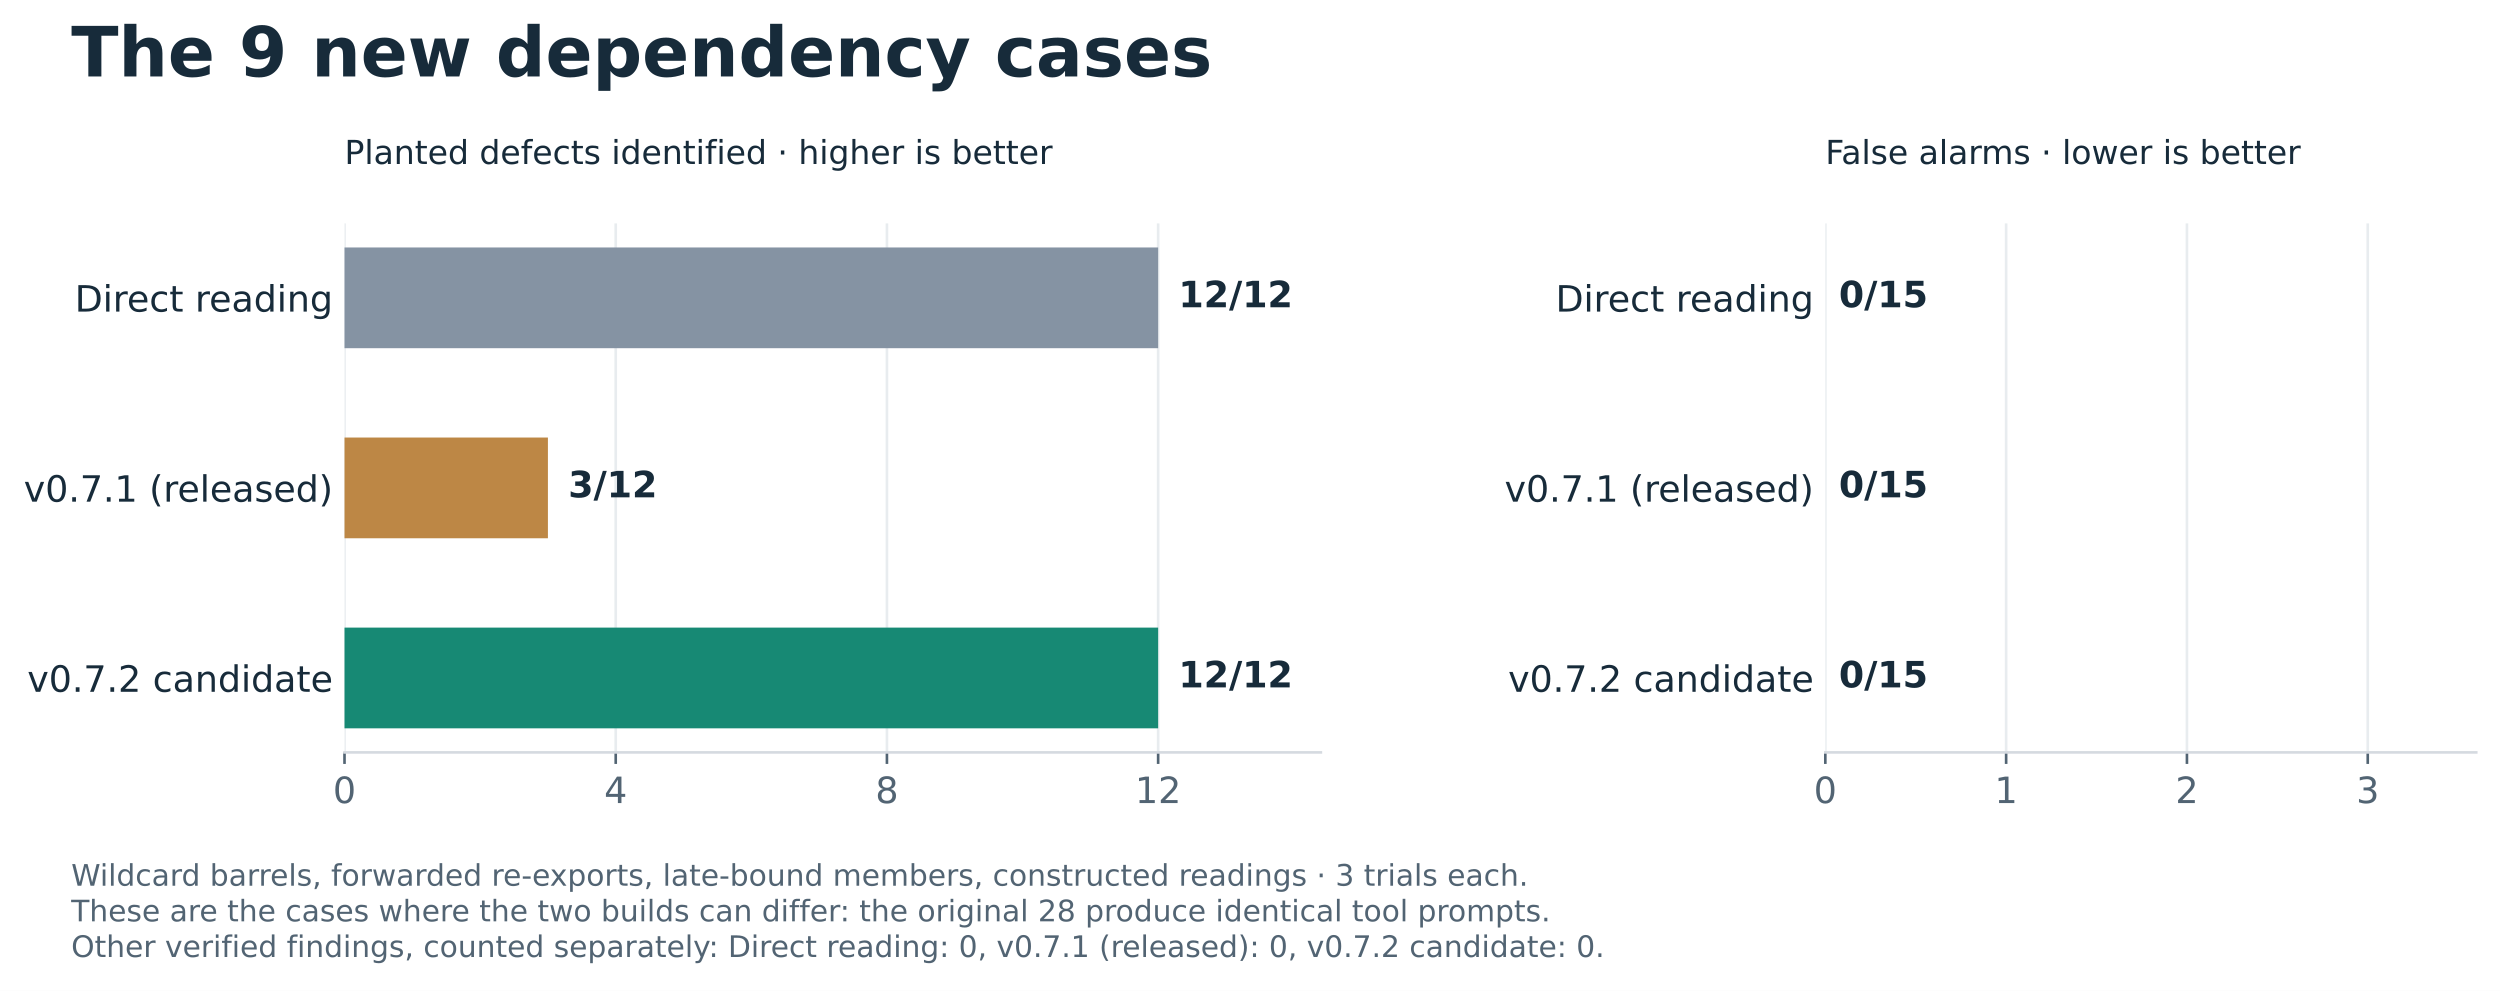
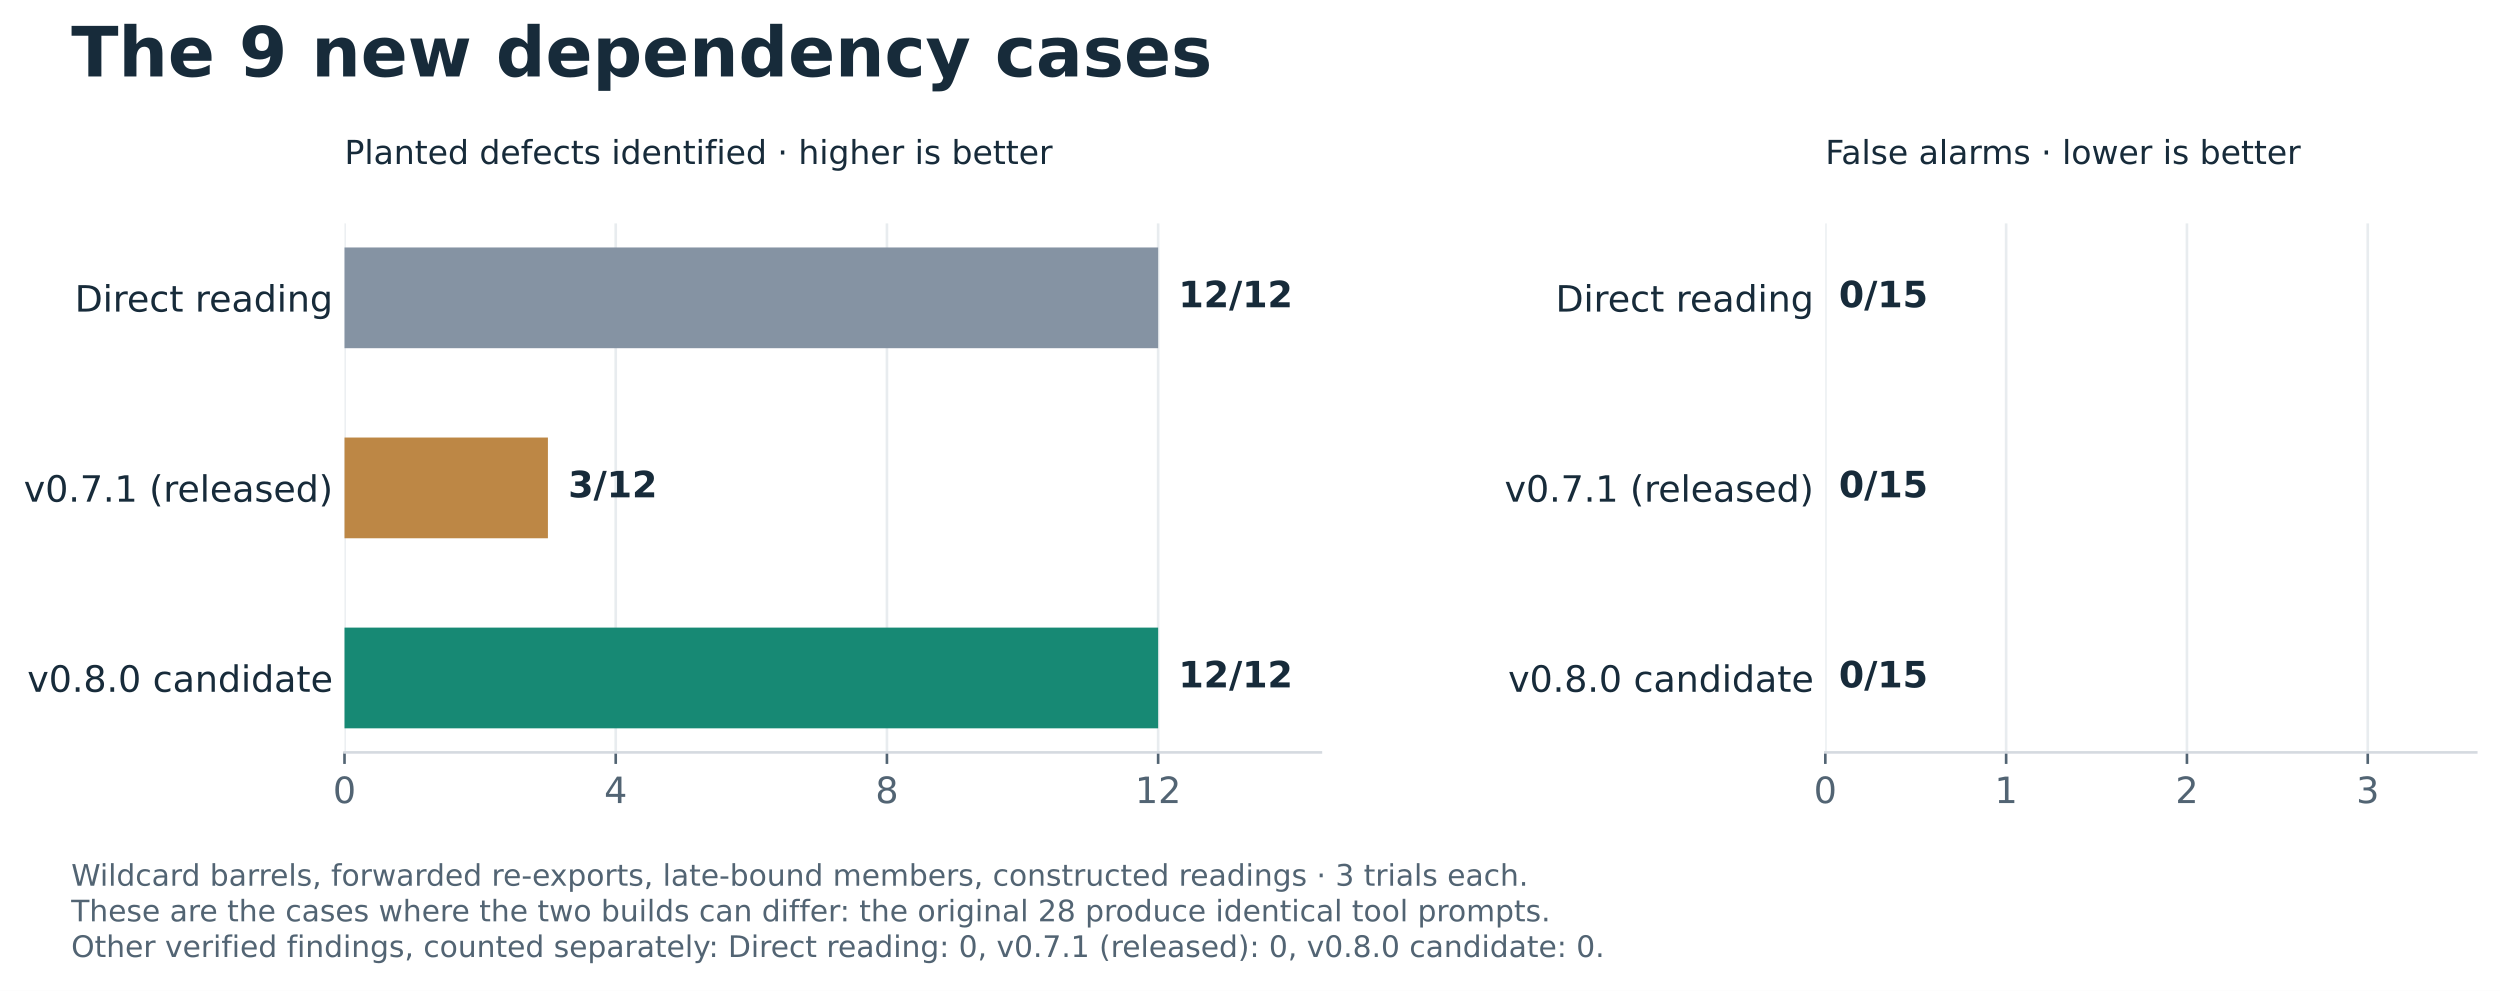
<svg xmlns="http://www.w3.org/2000/svg" xmlns:xlink="http://www.w3.org/1999/xlink" width="757.414pt" height="300.207pt" viewBox="0 0 757.414 300.207" version="1.1">
  <defs>
    <style type="text/css">*{stroke-linejoin: round; stroke-linecap: butt}</style>
  </defs>
  <g id="figure_1">
    <g id="patch_1">
      <path d="M 0 300.207 L 757.414 300.207 L 757.414 0 L 0 0 z " style="fill: #ffffff" />
    </g>
    <g id="axes_1">
      <g id="patch_2">
        <path d="M 104.374 227.952 L 400.178 227.952 L 400.178 67.68 L 104.374 67.68 z " style="fill: #ffffff" />
      </g>
      <g id="matplotlib.axis_1">
        <g id="xtick_1">
          <g id="line2d_1">
-             <path d="M 104.374 227.952 L 104.374 67.68 " clip-path="url(#pcfc1a5471c)" style="fill: none; stroke: #e8ecef; stroke-width: 0.8; stroke-linecap: square" />
+             <path d="M 104.374 227.952 L 104.374 67.68 " clip-path="url(#p822e5e16ba)" style="fill: none; stroke: #e8ecef; stroke-width: 0.8; stroke-linecap: square" />
          </g>
          <g id="line2d_2">
            <defs>
-               <path id="m4192faadbc" d="M 0 0 L 0 3.5 " style="stroke: #526473; stroke-width: 0.8" />
+               <path id="m3921307284" d="M 0 0 L 0 3.5 " style="stroke: #526473; stroke-width: 0.8" />
            </defs>
            <g>
-               <use xlink:href="#m4192faadbc" x="104.374" y="227.952" style="fill: #526473; stroke: #526473; stroke-width: 0.8" />
+               <use xlink:href="#m3921307284" x="104.374" y="227.952" style="fill: #526473; stroke: #526473; stroke-width: 0.8" />
            </g>
          </g>
          <g id="text_1">
            <text style="font-size: 11px; font-family: 'DejaVu Sans'; text-anchor: middle; fill: #526473" x="104.374" y="243.309" transform="rotate(-0 104.3736 243.3094)">0</text>
          </g>
        </g>
        <g id="xtick_2">
          <g id="line2d_3">
-             <path d="M 186.542 227.952 L 186.542 67.68 " clip-path="url(#pcfc1a5471c)" style="fill: none; stroke: #e8ecef; stroke-width: 0.8; stroke-linecap: square" />
+             <path d="M 186.542 227.952 L 186.542 67.68 " clip-path="url(#p822e5e16ba)" style="fill: none; stroke: #e8ecef; stroke-width: 0.8; stroke-linecap: square" />
          </g>
          <g id="line2d_4">
            <g>
-               <use xlink:href="#m4192faadbc" x="186.542" y="227.952" style="fill: #526473; stroke: #526473; stroke-width: 0.8" />
+               <use xlink:href="#m3921307284" x="186.542" y="227.952" style="fill: #526473; stroke: #526473; stroke-width: 0.8" />
            </g>
          </g>
          <g id="text_2">
            <text style="font-size: 11px; font-family: 'DejaVu Sans'; text-anchor: middle; fill: #526473" x="186.542" y="243.309" transform="rotate(-0 186.5415 243.3094)">4</text>
          </g>
        </g>
        <g id="xtick_3">
          <g id="line2d_5">
-             <path d="M 268.709 227.952 L 268.709 67.68 " clip-path="url(#pcfc1a5471c)" style="fill: none; stroke: #e8ecef; stroke-width: 0.8; stroke-linecap: square" />
+             <path d="M 268.709 227.952 L 268.709 67.68 " clip-path="url(#p822e5e16ba)" style="fill: none; stroke: #e8ecef; stroke-width: 0.8; stroke-linecap: square" />
          </g>
          <g id="line2d_6">
            <g>
-               <use xlink:href="#m4192faadbc" x="268.709" y="227.952" style="fill: #526473; stroke: #526473; stroke-width: 0.8" />
+               <use xlink:href="#m3921307284" x="268.709" y="227.952" style="fill: #526473; stroke: #526473; stroke-width: 0.8" />
            </g>
          </g>
          <g id="text_3">
            <text style="font-size: 11px; font-family: 'DejaVu Sans'; text-anchor: middle; fill: #526473" x="268.709" y="243.309" transform="rotate(-0 268.7095 243.3094)">8</text>
          </g>
        </g>
        <g id="xtick_4">
          <g id="line2d_7">
-             <path d="M 350.877 227.952 L 350.877 67.68 " clip-path="url(#pcfc1a5471c)" style="fill: none; stroke: #e8ecef; stroke-width: 0.8; stroke-linecap: square" />
+             <path d="M 350.877 227.952 L 350.877 67.68 " clip-path="url(#p822e5e16ba)" style="fill: none; stroke: #e8ecef; stroke-width: 0.8; stroke-linecap: square" />
          </g>
          <g id="line2d_8">
            <g>
-               <use xlink:href="#m4192faadbc" x="350.877" y="227.952" style="fill: #526473; stroke: #526473; stroke-width: 0.8" />
+               <use xlink:href="#m3921307284" x="350.877" y="227.952" style="fill: #526473; stroke: #526473; stroke-width: 0.8" />
            </g>
          </g>
          <g id="text_4">
            <text style="font-size: 11px; font-family: 'DejaVu Sans'; text-anchor: middle; fill: #526473" x="350.877" y="243.309" transform="rotate(-0 350.8774 243.3094)">12</text>
          </g>
        </g>
      </g>
      <g id="matplotlib.axis_2">
        <g id="ytick_1">
          <g id="line2d_9" />
          <g id="text_5">
            <text style="font-size: 11px; font-family: 'DejaVu Sans'; text-anchor: end; fill: #172b3a" x="100.874" y="94.405" transform="rotate(-0 100.8736 94.40549)">Direct reading</text>
          </g>
        </g>
        <g id="ytick_2">
          <g id="line2d_10" />
          <g id="text_6">
            <text style="font-size: 11px; font-family: 'DejaVu Sans'; text-anchor: end; fill: #172b3a" x="100.874" y="151.995" transform="rotate(-0 100.8736 151.9951)">v0.7.1 (released)</text>
          </g>
        </g>
        <g id="ytick_3">
          <g id="line2d_11" />
          <g id="text_7">
-             <text style="font-size: 11px; font-family: 'DejaVu Sans'; text-anchor: end; fill: #172b3a" x="100.874" y="209.585" transform="rotate(-0 100.8736 209.5848)">v0.7.2 candidate</text>
+             <text style="font-size: 11px; font-family: 'DejaVu Sans'; text-anchor: end; fill: #172b3a" x="100.874" y="209.585" transform="rotate(-0 100.8736 209.5848)">v0.8.0 candidate</text>
          </g>
        </g>
      </g>
      <g id="patch_3">
-         <path d="M 104.374 74.965 L 350.877 74.965 L 350.877 105.488 L 104.374 105.488 z " clip-path="url(#pcfc1a5471c)" style="fill: #8593a3" />
+         <path d="M 104.374 74.965 L 350.877 74.965 L 350.877 105.488 L 104.374 105.488 z " clip-path="url(#p822e5e16ba)" style="fill: #8593a3" />
      </g>
      <g id="patch_4">
-         <path d="M 104.374 132.555 L 166 132.555 L 166 163.077 L 104.374 163.077 z " clip-path="url(#pcfc1a5471c)" style="fill: #bd8745" />
+         <path d="M 104.374 132.555 L 166 132.555 L 166 163.077 L 104.374 163.077 z " clip-path="url(#p822e5e16ba)" style="fill: #bd8745" />
      </g>
      <g id="patch_5">
-         <path d="M 104.374 190.144 L 350.877 190.144 L 350.877 220.667 L 104.374 220.667 z " clip-path="url(#pcfc1a5471c)" style="fill: #178974" />
+         <path d="M 104.374 190.144 L 350.877 190.144 L 350.877 220.667 L 104.374 220.667 z " clip-path="url(#p822e5e16ba)" style="fill: #178974" />
      </g>
      <g id="patch_6">
        <path d="M 104.374 227.952 L 400.178 227.952 " style="fill: none; stroke: #d5dae0; stroke-width: 0.8; stroke-linejoin: miter; stroke-linecap: square" />
      </g>
      <g id="text_8">
        <text style="font-weight: 700; font-size: 11px; font-family: 'DejaVu Sans'; text-anchor: start; fill: #172b3a" x="357.04" y="93.084" transform="rotate(-0 357.04 93.08377)">12/12</text>
      </g>
      <g id="text_9">
        <text style="font-weight: 700; font-size: 11px; font-family: 'DejaVu Sans'; text-anchor: start; fill: #172b3a" x="172.162" y="150.673" transform="rotate(-0 172.1621 150.6734)">3/12</text>
      </g>
      <g id="text_10">
        <text style="font-weight: 700; font-size: 11px; font-family: 'DejaVu Sans'; text-anchor: start; fill: #172b3a" x="357.04" y="208.263" transform="rotate(-0 357.04 208.2631)">12/12</text>
      </g>
      <g id="text_11">
        <text style="font-size: 10px; font-family: 'DejaVu Sans'; text-anchor: start; fill: #172b3a" x="104.374" y="49.68" transform="rotate(-0 104.3736 49.68)">Planted defects identified · higher is better</text>
      </g>
    </g>
    <g id="axes_2">
      <g id="patch_7">
        <path d="M 553.011 227.952 L 750.214 227.952 L 750.214 67.68 L 553.011 67.68 z " style="fill: #ffffff" />
      </g>
      <g id="matplotlib.axis_3">
        <g id="xtick_5">
          <g id="line2d_12">
-             <path d="M 553.011 227.952 L 553.011 67.68 " clip-path="url(#pa11d0d31f6)" style="fill: none; stroke: #e8ecef; stroke-width: 0.8; stroke-linecap: square" />
+             <path d="M 553.011 227.952 L 553.011 67.68 " clip-path="url(#p71f167a8da)" style="fill: none; stroke: #e8ecef; stroke-width: 0.8; stroke-linecap: square" />
          </g>
          <g id="line2d_13">
            <g>
-               <use xlink:href="#m4192faadbc" x="553.011" y="227.952" style="fill: #526473; stroke: #526473; stroke-width: 0.8" />
+               <use xlink:href="#m3921307284" x="553.011" y="227.952" style="fill: #526473; stroke: #526473; stroke-width: 0.8" />
            </g>
          </g>
          <g id="text_12">
            <text style="font-size: 11px; font-family: 'DejaVu Sans'; text-anchor: middle; fill: #526473" x="553.011" y="243.309" transform="rotate(-0 553.0105 243.3094)">0</text>
          </g>
        </g>
        <g id="xtick_6">
          <g id="line2d_14">
-             <path d="M 607.789 227.952 L 607.789 67.68 " clip-path="url(#pa11d0d31f6)" style="fill: none; stroke: #e8ecef; stroke-width: 0.8; stroke-linecap: square" />
+             <path d="M 607.789 227.952 L 607.789 67.68 " clip-path="url(#p71f167a8da)" style="fill: none; stroke: #e8ecef; stroke-width: 0.8; stroke-linecap: square" />
          </g>
          <g id="line2d_15">
            <g>
-               <use xlink:href="#m4192faadbc" x="607.789" y="227.952" style="fill: #526473; stroke: #526473; stroke-width: 0.8" />
+               <use xlink:href="#m3921307284" x="607.789" y="227.952" style="fill: #526473; stroke: #526473; stroke-width: 0.8" />
            </g>
          </g>
          <g id="text_13">
            <text style="font-size: 11px; font-family: 'DejaVu Sans'; text-anchor: middle; fill: #526473" x="607.789" y="243.309" transform="rotate(-0 607.7892 243.3094)">1</text>
          </g>
        </g>
        <g id="xtick_7">
          <g id="line2d_16">
-             <path d="M 662.568 227.952 L 662.568 67.68 " clip-path="url(#pa11d0d31f6)" style="fill: none; stroke: #e8ecef; stroke-width: 0.8; stroke-linecap: square" />
+             <path d="M 662.568 227.952 L 662.568 67.68 " clip-path="url(#p71f167a8da)" style="fill: none; stroke: #e8ecef; stroke-width: 0.8; stroke-linecap: square" />
          </g>
          <g id="line2d_17">
            <g>
-               <use xlink:href="#m4192faadbc" x="662.568" y="227.952" style="fill: #526473; stroke: #526473; stroke-width: 0.8" />
+               <use xlink:href="#m3921307284" x="662.568" y="227.952" style="fill: #526473; stroke: #526473; stroke-width: 0.8" />
            </g>
          </g>
          <g id="text_14">
            <text style="font-size: 11px; font-family: 'DejaVu Sans'; text-anchor: middle; fill: #526473" x="662.568" y="243.309" transform="rotate(-0 662.5678 243.3094)">2</text>
          </g>
        </g>
        <g id="xtick_8">
          <g id="line2d_18">
-             <path d="M 717.346 227.952 L 717.346 67.68 " clip-path="url(#pa11d0d31f6)" style="fill: none; stroke: #e8ecef; stroke-width: 0.8; stroke-linecap: square" />
+             <path d="M 717.346 227.952 L 717.346 67.68 " clip-path="url(#p71f167a8da)" style="fill: none; stroke: #e8ecef; stroke-width: 0.8; stroke-linecap: square" />
          </g>
          <g id="line2d_19">
            <g>
-               <use xlink:href="#m4192faadbc" x="717.346" y="227.952" style="fill: #526473; stroke: #526473; stroke-width: 0.8" />
+               <use xlink:href="#m3921307284" x="717.346" y="227.952" style="fill: #526473; stroke: #526473; stroke-width: 0.8" />
            </g>
          </g>
          <g id="text_15">
            <text style="font-size: 11px; font-family: 'DejaVu Sans'; text-anchor: middle; fill: #526473" x="717.346" y="243.309" transform="rotate(-0 717.3464 243.3094)">3</text>
          </g>
        </g>
      </g>
      <g id="matplotlib.axis_4">
        <g id="ytick_4">
          <g id="line2d_20" />
          <g id="text_16">
            <text style="font-size: 11px; font-family: 'DejaVu Sans'; text-anchor: end; fill: #172b3a" x="549.511" y="94.405" transform="rotate(-0 549.5105 94.40549)">Direct reading</text>
          </g>
        </g>
        <g id="ytick_5">
          <g id="line2d_21" />
          <g id="text_17">
            <text style="font-size: 11px; font-family: 'DejaVu Sans'; text-anchor: end; fill: #172b3a" x="549.511" y="151.995" transform="rotate(-0 549.5105 151.9951)">v0.7.1 (released)</text>
          </g>
        </g>
        <g id="ytick_6">
          <g id="line2d_22" />
          <g id="text_18">
-             <text style="font-size: 11px; font-family: 'DejaVu Sans'; text-anchor: end; fill: #172b3a" x="549.511" y="209.585" transform="rotate(-0 549.5105 209.5848)">v0.7.2 candidate</text>
+             <text style="font-size: 11px; font-family: 'DejaVu Sans'; text-anchor: end; fill: #172b3a" x="549.511" y="209.585" transform="rotate(-0 549.5105 209.5848)">v0.8.0 candidate</text>
          </g>
        </g>
      </g>
      <g id="patch_8">
-         <path d="M 553.011 74.965 L 553.011 74.965 L 553.011 105.488 L 553.011 105.488 z " clip-path="url(#pa11d0d31f6)" style="fill: #8593a3" />
+         <path d="M 553.011 74.965 L 553.011 74.965 L 553.011 105.488 L 553.011 105.488 z " clip-path="url(#p71f167a8da)" style="fill: #8593a3" />
      </g>
      <g id="patch_9">
-         <path d="M 553.011 132.555 L 553.011 132.555 L 553.011 163.077 L 553.011 163.077 z " clip-path="url(#pa11d0d31f6)" style="fill: #bd8745" />
+         <path d="M 553.011 132.555 L 553.011 132.555 L 553.011 163.077 L 553.011 163.077 z " clip-path="url(#p71f167a8da)" style="fill: #bd8745" />
      </g>
      <g id="patch_10">
-         <path d="M 553.011 190.144 L 553.011 190.144 L 553.011 220.667 L 553.011 220.667 z " clip-path="url(#pa11d0d31f6)" style="fill: #178974" />
+         <path d="M 553.011 190.144 L 553.011 190.144 L 553.011 220.667 L 553.011 220.667 z " clip-path="url(#p71f167a8da)" style="fill: #178974" />
      </g>
      <g id="patch_11">
        <path d="M 553.011 227.952 L 750.214 227.952 " style="fill: none; stroke: #d5dae0; stroke-width: 0.8; stroke-linejoin: miter; stroke-linecap: square" />
      </g>
      <g id="text_19">
        <text style="font-weight: 700; font-size: 11px; font-family: 'DejaVu Sans'; text-anchor: start; fill: #172b3a" x="557.119" y="93.084" transform="rotate(-0 557.1189 93.08377)">0/15</text>
      </g>
      <g id="text_20">
        <text style="font-weight: 700; font-size: 11px; font-family: 'DejaVu Sans'; text-anchor: start; fill: #172b3a" x="557.119" y="150.673" transform="rotate(-0 557.1189 150.6734)">0/15</text>
      </g>
      <g id="text_21">
        <text style="font-weight: 700; font-size: 11px; font-family: 'DejaVu Sans'; text-anchor: start; fill: #172b3a" x="557.119" y="208.263" transform="rotate(-0 557.1189 208.2631)">0/15</text>
      </g>
      <g id="text_22">
        <text style="font-size: 10px; font-family: 'DejaVu Sans'; text-anchor: start; fill: #172b3a" x="553.011" y="49.68" transform="rotate(-0 553.0105 49.68)">False alarms · lower is better</text>
      </g>
    </g>
    <g id="text_23">
      <text style="font-weight: 700; font-size: 21px; font-family: 'DejaVu Sans'; text-anchor: start; fill: #172b3a" x="21.574" y="23.157" transform="rotate(-0 21.57359 23.15672)">The 9 new dependency cases</text>
    </g>
    <g id="text_24">
      <text style="font-size: 9px; font-family: 'DejaVu Sans'; fill: #526473" transform="translate(21.57359 268.3391)">Wildcard barrels, forwarded re-exports, late-bound members, constructed readings · 3 trials each.</text>
      <text style="font-size: 9px; font-family: 'DejaVu Sans'; fill: #526473" transform="translate(21.57359 279.1415)">These are the cases where the two builds can differ: the original 28 produce identical tool prompts.</text>
-       <text style="font-size: 9px; font-family: 'DejaVu Sans'; fill: #526473" transform="translate(21.57359 289.944)">Other verified findings, counted separately: Direct reading: 0, v0.7.1 (released): 0, v0.7.2 candidate: 0.</text>
+       <text style="font-size: 9px; font-family: 'DejaVu Sans'; fill: #526473" transform="translate(21.57359 289.944)">Other verified findings, counted separately: Direct reading: 0, v0.7.1 (released): 0, v0.8.0 candidate: 0.</text>
    </g>
  </g>
  <defs>
-     <clipPath id="pcfc1a5471c">
+     <clipPath id="p822e5e16ba">
      <rect x="104.374" y="67.68" width="295.805" height="160.272" />
    </clipPath>
-     <clipPath id="pa11d0d31f6">
+     <clipPath id="p71f167a8da">
      <rect x="553.011" y="67.68" width="197.203" height="160.272" />
    </clipPath>
  </defs>
</svg>
